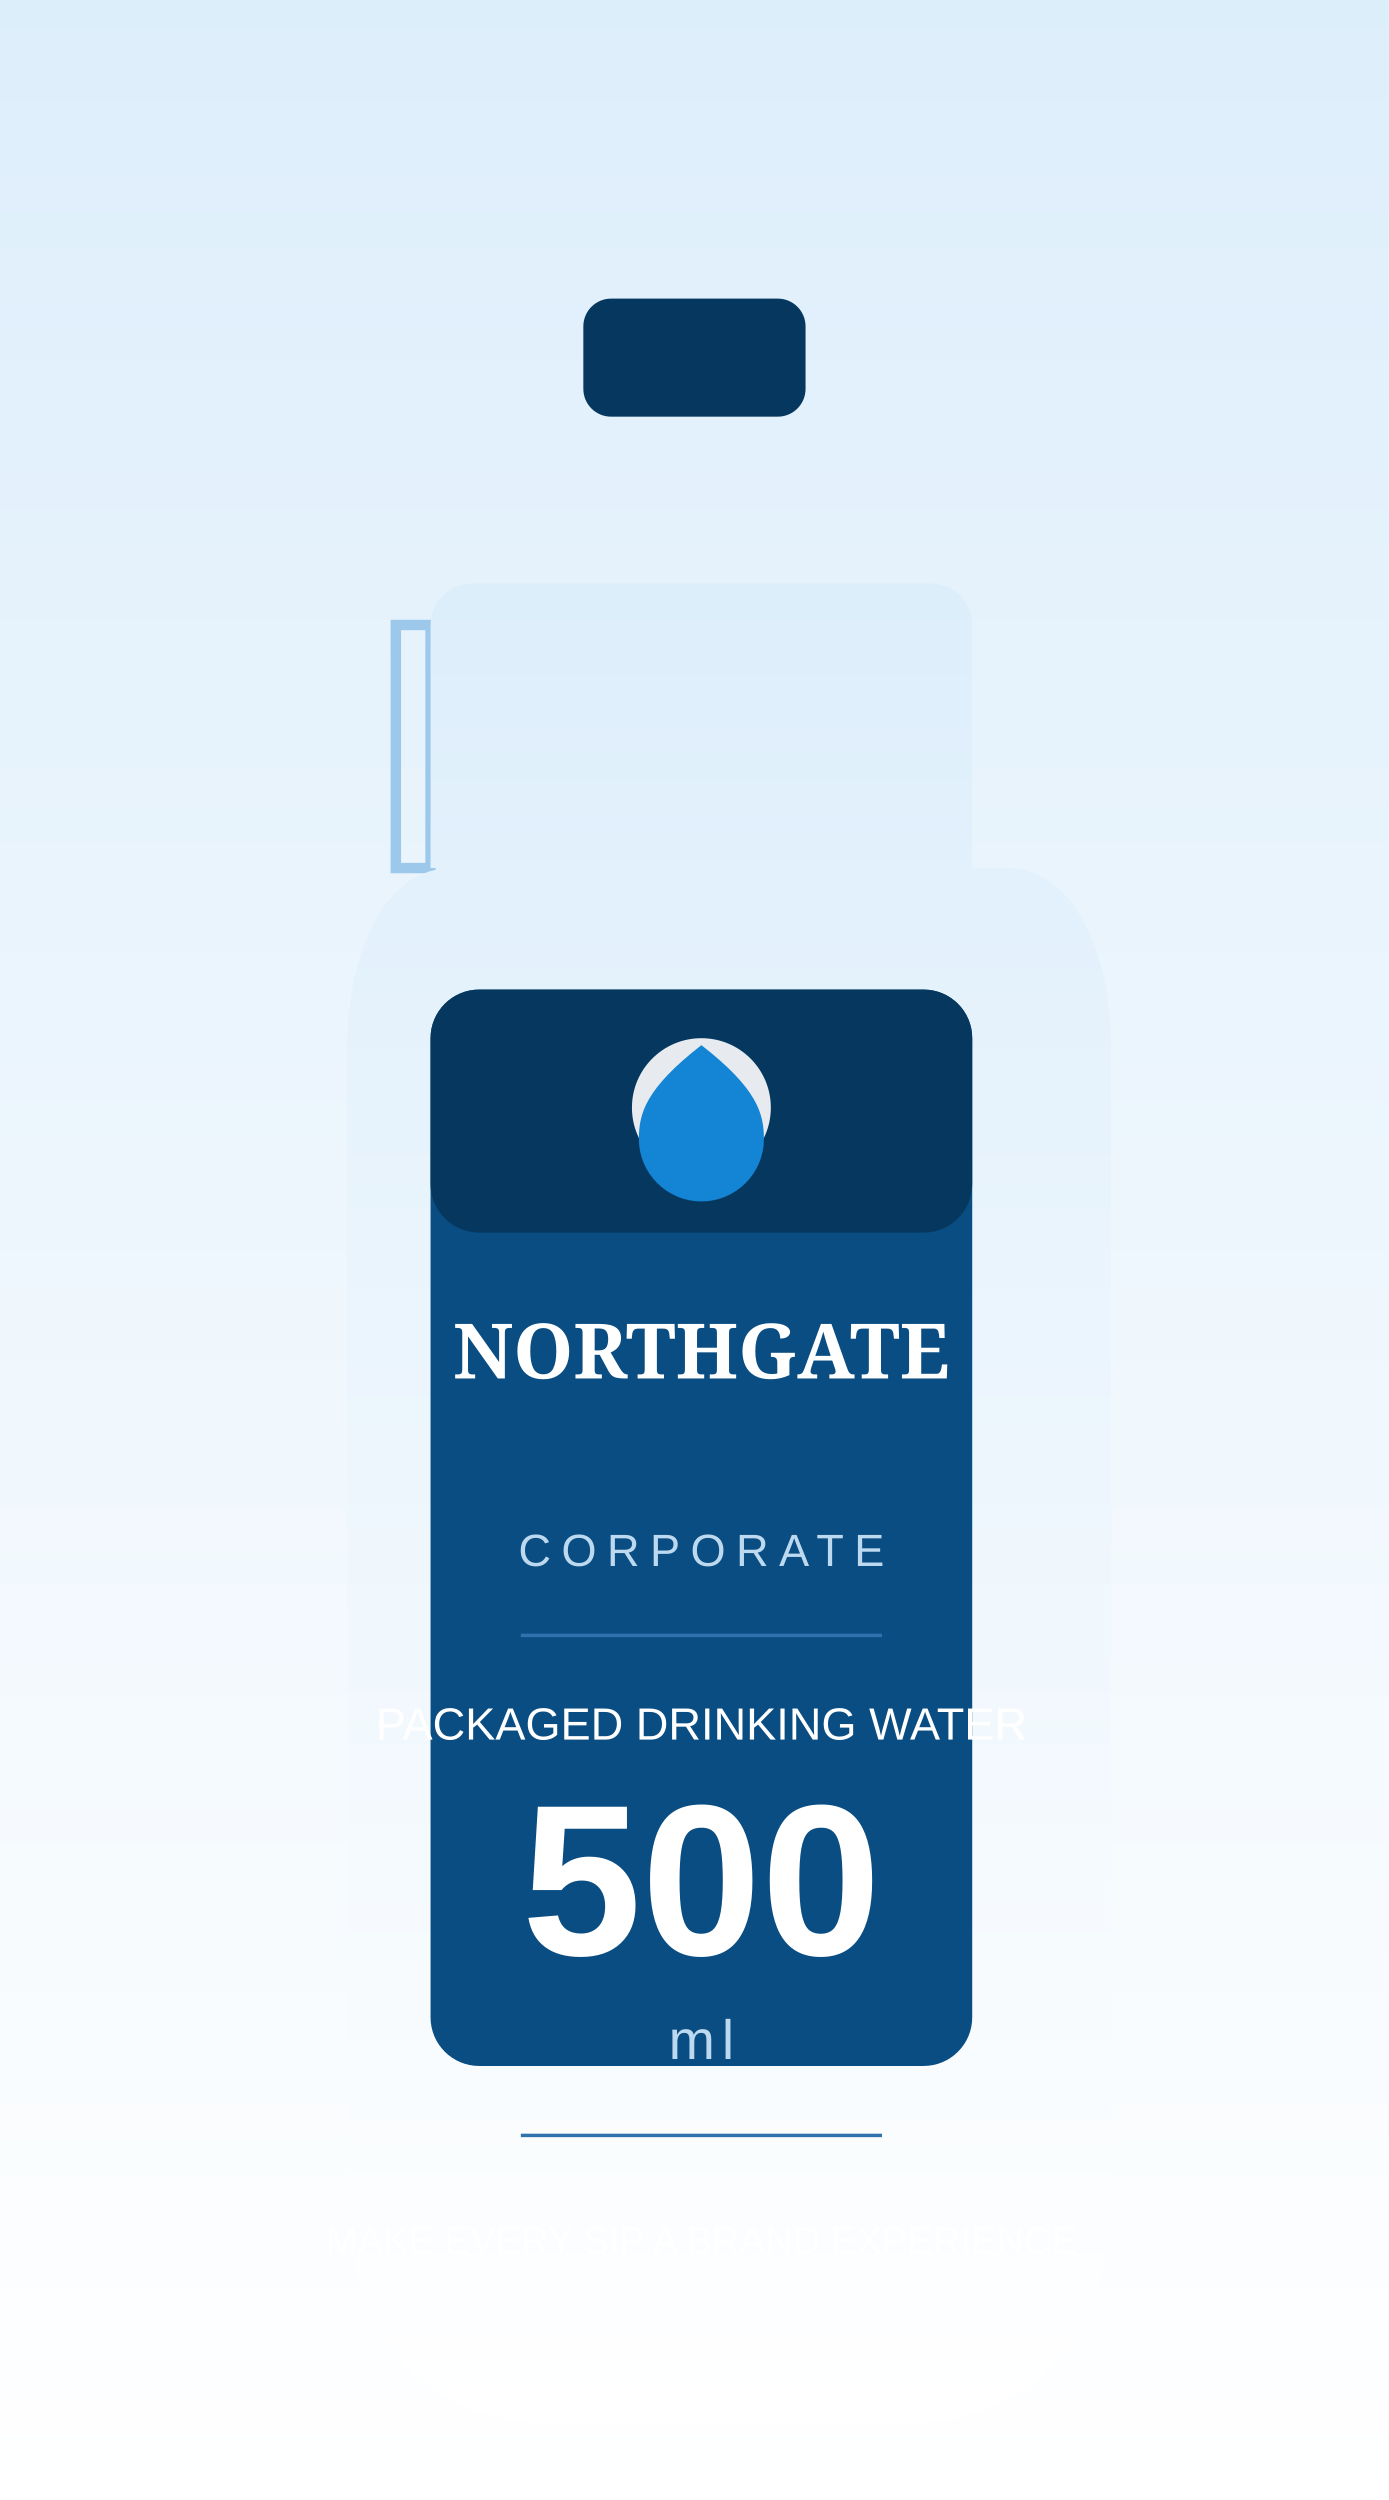
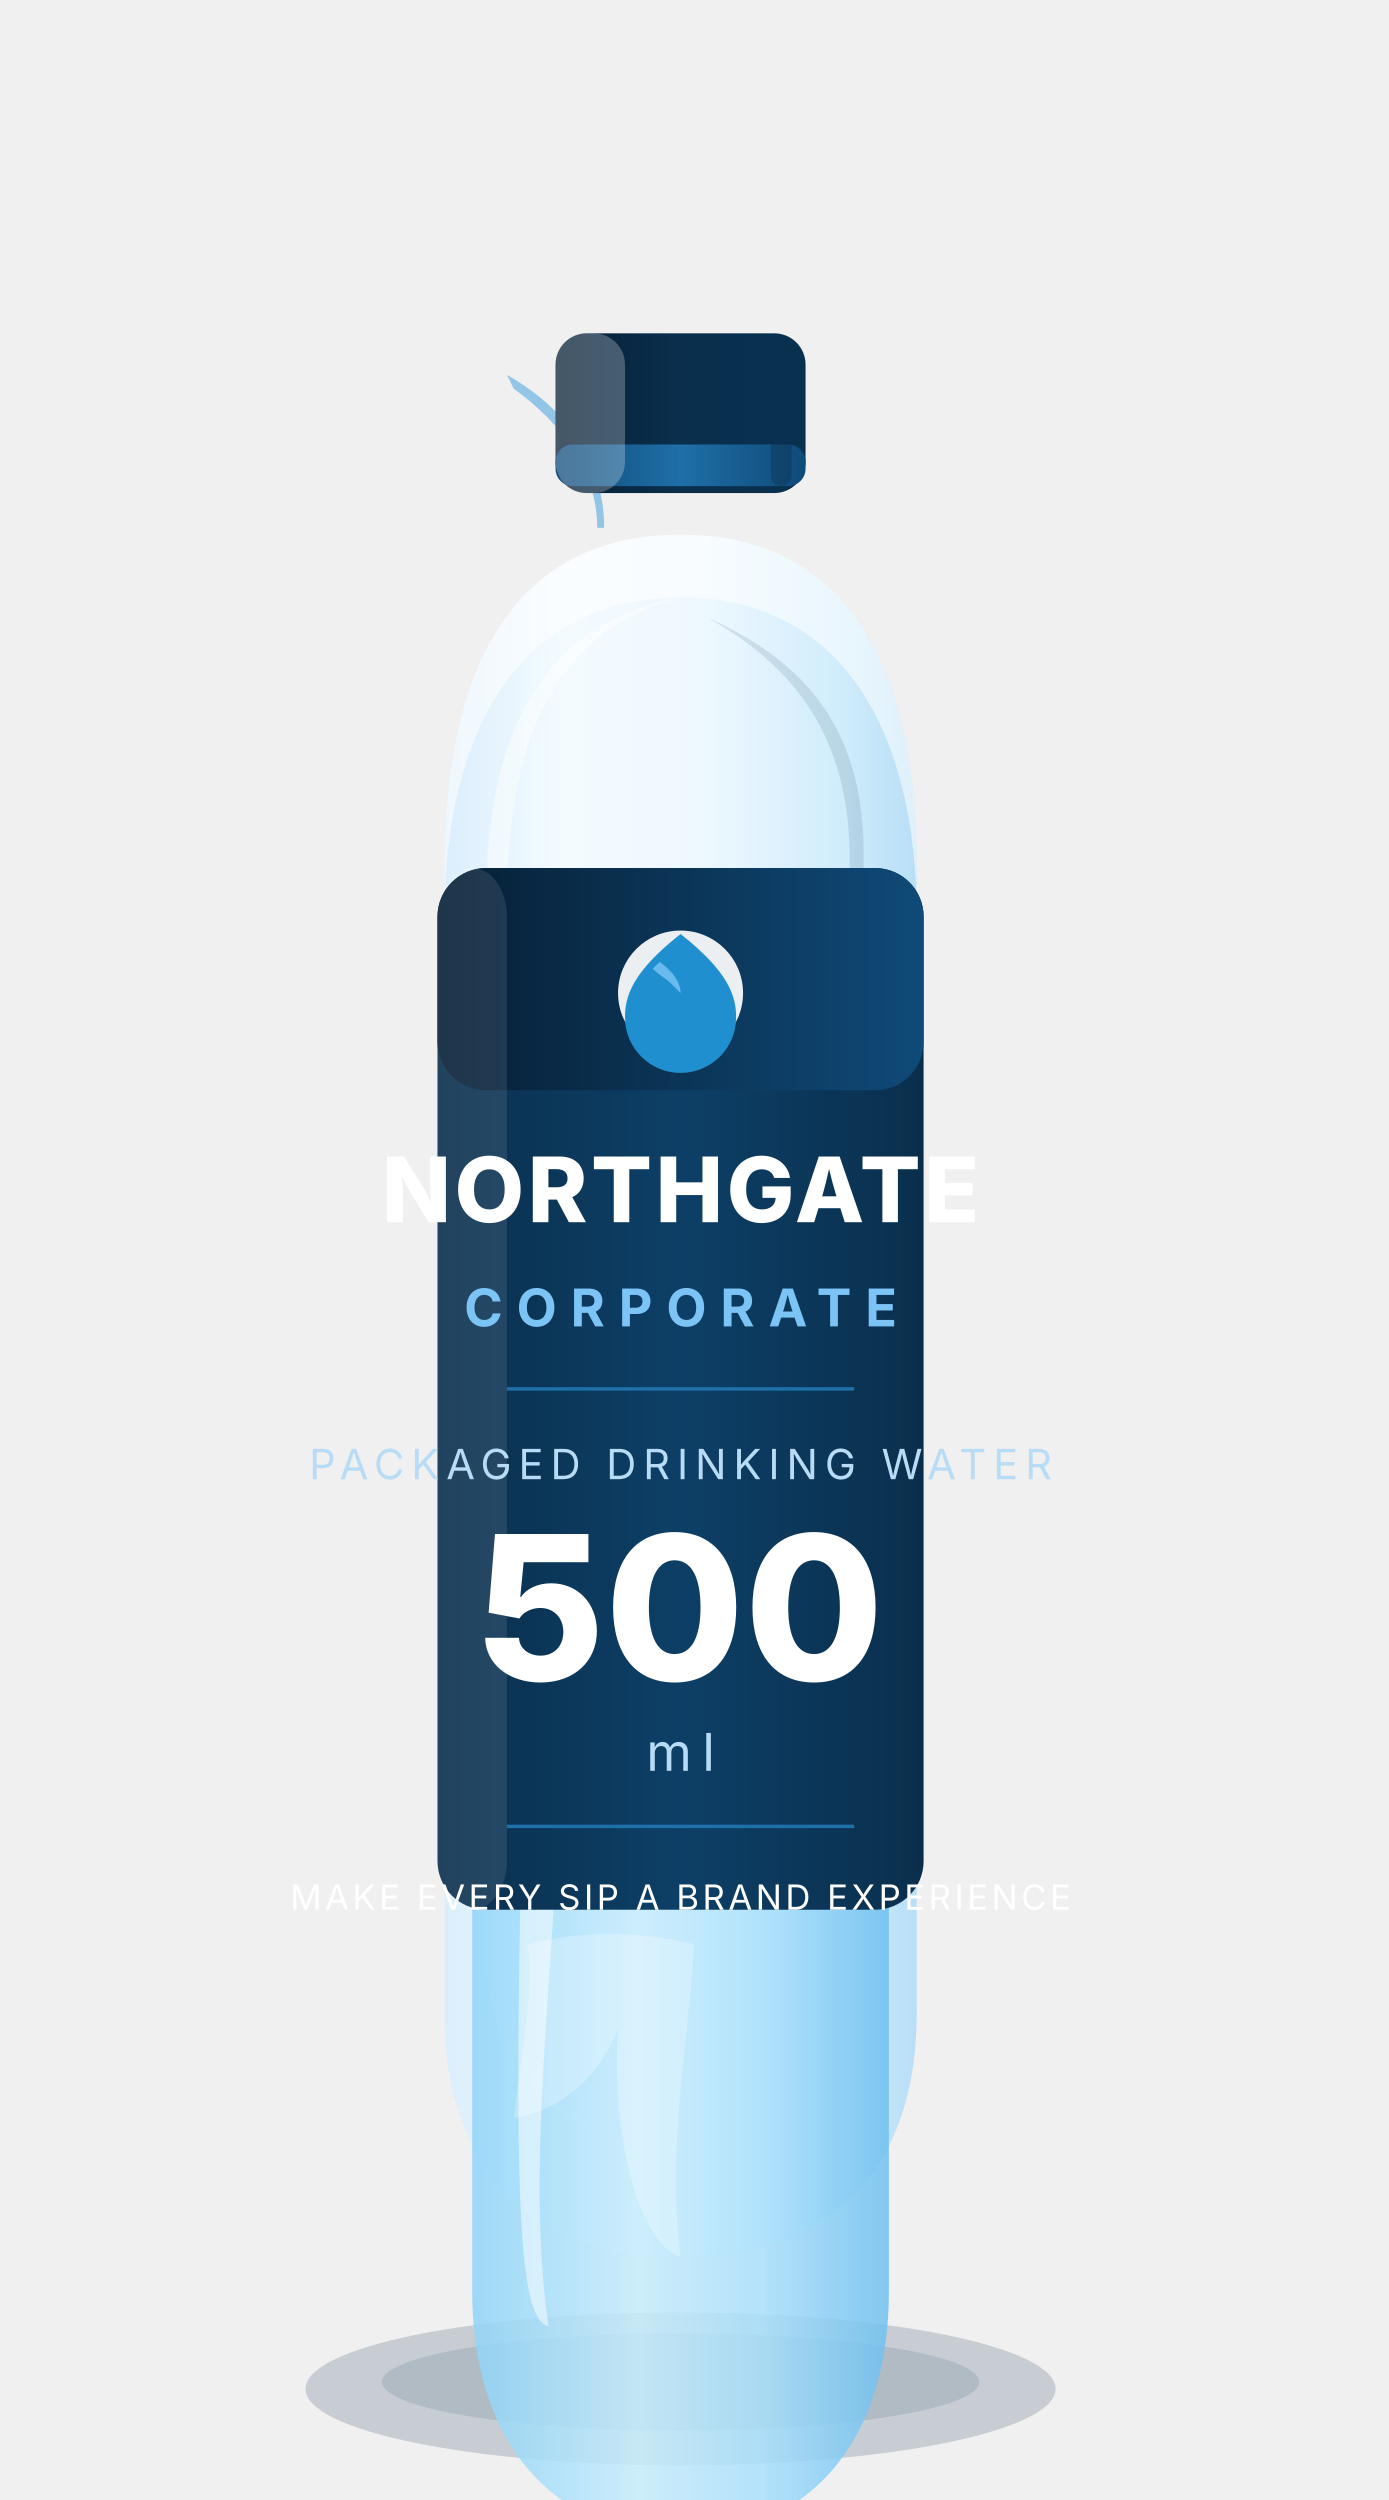
- <svg xmlns="http://www.w3.org/2000/svg" viewBox="0 0 400 720" width="400" height="720" role="img" aria-label="BRANDSIP branded corporate water bottle">
+ <svg xmlns="http://www.w3.org/2000/svg" viewBox="0 0 400 720" width="400" height="720" role="img" aria-label="bottle-round-corporate custom branded water bottle">
  <defs>
-     <linearGradient id="sk" x1="0" y1="0" x2="0" y2="1">
-       <stop offset="0" stop-color="#ddeefb" />
-       <stop offset="1" stop-color="#ffffff" />
+     <linearGradient id="grcorporateglass" x1="0" y1="0" x2="1" y2="0">
+       <stop offset="0" stop-color="#dbeefc" />
+       <stop offset="0.25" stop-color="#f4fbff" />
+       <stop offset="0.55" stop-color="#eef8ff" />
+       <stop offset="0.85" stop-color="#cfecfb" />
+       <stop offset="1" stop-color="#b8def6" />
+     </linearGradient>
+     <linearGradient id="grcorporatewater" x1="0" y1="0" x2="1" y2="0">
+       <stop offset="0" stop-color="#8fd4f8" />
+       <stop offset="0.4" stop-color="#c6ecfc" />
+       <stop offset="0.7" stop-color="#a8dffb" />
+       <stop offset="1" stop-color="#6fc0f0" />
+     </linearGradient>
+     <linearGradient id="grcorporatecapside" x1="0" y1="0" x2="1" y2="0">
+       <stop offset="0" stop-color="#071f35" />
+       <stop offset="0.5" stop-color="#0a2f4d" />
+       <stop offset="1" stop-color="#08304f" />
+     </linearGradient>
+     <linearGradient id="grcorporatecapring" x1="0" y1="0" x2="1" y2="0">
+       <stop offset="0" stop-color="#0f4a78" />
+       <stop offset="0.5" stop-color="#1f6fa8" />
+       <stop offset="1" stop-color="#0f4a78" />
+     </linearGradient>
+     <linearGradient id="grcorporatelabel" x1="0" y1="0" x2="1" y2="0">
+       <stop offset="0" stop-color="#0a2f4d" />
+       <stop offset="0.5" stop-color="#0d3f66" />
+       <stop offset="1" stop-color="#0a2f4d" />
+     </linearGradient>
+     <linearGradient id="grcorporatelabeltop" x1="0" y1="0" x2="1" y2="0">
+       <stop offset="0" stop-color="#071f35" />
+       <stop offset="1" stop-color="#0f4a78" />
    </linearGradient>
  </defs>
-   <rect width="400" height="720" fill="url(#sk)" />
-   <rect x="168" y="86" width="64" height="34" rx="8" fill="#06385f" />
-   <rect x="114" y="180" width="10" height="70" fill="none" stroke="#9cc8ec" stroke-width="3" />
-   <path d="M114 250 h10 v-70 a12 12 0 0 1 12-12 h132 a12 12 0 0 1 12 12 v70 h10 c18 0 30 22 30 52 v330 c0 40 -22 66 -60 66 h-100 c-38 0 -60 -26 -60 -66 v-330 c0 -30 12 -52 30 -52z" fill="url(#sk)" />
-   <rect x="124" y="285" width="156" height="310" rx="14" fill="#0a4d82" />
-   <rect x="124" y="285" width="156" height="70" rx="14" fill="#06385f" />
-   <circle cx="202" cy="319" r="20" fill="#ffffff" opacity="0.9" />
-   <path d="M202 301 c 16.2 12.6 18 19.8 18 27.0 a 18 18 0 0 1 -36 0 c 0 -7.2 1.8 -14.4 18 -27.0 z" fill="#1484d4" />
-   <text x="202" y="397" font-family="Georgia,serif" font-weight="bold" font-size="22" fill="#ffffff" text-anchor="middle">NORTHGATE</text>
-   <text x="202" y="421" font-family="Georgia,serif" font-weight="bold" font-size="22" fill="#6ec2f1" text-anchor="middle" />
-   <text x="202" y="451" font-family="Arial,sans-serif" font-size="13" fill="#bcd9f0" text-anchor="middle" letter-spacing="3">CORPORATE</text>
-   <line x1="150" y1="471" x2="254" y2="471" stroke="#2f72ad" stroke-width="1" />
-   <text x="202" y="501" font-family="Arial,sans-serif" font-size="13" fill="#ffffff" text-anchor="middle">PACKAGED DRINKING WATER</text>
-   <text x="202" y="563" font-family="Arial,sans-serif" font-size="62" font-weight="bold" fill="#ffffff" text-anchor="middle">500</text>
-   <text x="202" y="593" font-family="Arial,sans-serif" font-size="16" fill="#bcd9f0" text-anchor="middle" letter-spacing="2">ml</text>
-   <line x1="150" y1="615" x2="254" y2="615" stroke="#2f72ad" stroke-width="1" />
-   <text x="202" y="649" font-family="Arial,sans-serif" font-size="11" fill="#ffffff" text-anchor="middle">MAKE EVERY SIP A BRAND EXPERIENCE</text>
+   <g>
+     <ellipse cx="196" cy="688" rx="108" ry="22" fill="#0a2f4d" opacity="0.18" />
+     <ellipse cx="196" cy="686" rx="86" ry="14" fill="#0a2f4d" opacity="0.12" />
+     <path d="M128 250 c0 -58 20 -96 68 -96 c48 0 68 38 68 96 l0 330 c0 42 -22 70 -68 70 c-46 0 -68 -28 -68 -70 z" fill="url(#grcorporateglass)" />
+     <path d="M128 250 c0 -58 20 -96 68 -96 c48 0 68 38 68 96 l0 14 c0 -54 -22 -92 -68 -92 c-46 0 -68 38 -68 92 z" fill="#ffffff" opacity="0.55" />
+     <path d="M140 260 c0 -46 14 -80 56 -88 c-38 10 -50 44 -50 88 l0 300 c0 26 8 42 26 54 c-24 -10 -32 -30 -32 -54 z" fill="#ffffff" opacity="0.45" />
+     <path d="M244 262 c4 -40 -8 -66 -40 -84 c36 16 48 42 44 82 c-2 24 0 46 -4 64 c-8 -22 -8 -46 0 -62 z" fill="#0a2f4d" opacity="0.12" />
+     <path d="M136 520 l120 0 l0 140 c0 42 -22 70 -60 70 c-38 0 -60 -28 -60 -70 z" fill="url(#grcorporatewater)" opacity="0.85" />
+     <path d="M150 540 l10 0 c-2 40 -8 90 -2 130 c-8 -2 -10 -30 -8 -130 z" fill="#ffffff" opacity="0.5" />
+     <ellipse cx="196" cy="518" rx="60" ry="7" fill="#ffffff" opacity="0.7" />
+     <path d="M152 560 c15 -4 32 -4 48 0 c-2 30 -8 60 -4 90 c-12 -4 -20 -34 -18 -66 c-6 16 -18 24 -30 26 c2 -18 6 -36 4 -50 z" fill="#ffffff" opacity="0.25" />
+     <path d="M146 108 c18 10 28 26 28 44 l-2 0 c0 -16 -10 -30 -24 -40 z" fill="#54a8e0" opacity="0.6" />
+     <rect x="160" y="96" width="72" height="46" rx="9" fill="url(#grcorporatecapside)" />
+     <rect x="160" y="128" width="72" height="12" rx="5" fill="url(#grcorporatecapring)" />
+     <rect x="160" y="96" width="20" height="46" rx="9" fill="#ffffff" opacity="0.25" />
+     <rect x="222" y="102" width="6" height="38" rx="3" fill="#0a2f4d" opacity="0.4" />
+     <rect x="126" y="250" width="140" height="300" rx="14" fill="url(#grcorporatelabel)" />
+     <rect x="126" y="250" width="140" height="64" rx="14" fill="url(#grcorporatelabeltop)" />
+     <rect x="126" y="250" width="20" height="300" rx="14" fill="#ffffff" opacity="0.10" />
+     <circle cx="196" cy="286" r="18" fill="#ffffff" opacity="0.92" />
+     <path d="M196 269 c14 11 16 18 16 24 a16 16 0 0 1 -32 0 c0 -6 2 -13 16 -24 z" fill="#1f8fd0" />
+     <path d="M190 277 c4 3 6 6 6 9 c-1 -1 -2 -2 -3 -3 c-1 -1 -3 -2 -5 -4 c1 -1 2 -2 2 -2 z" fill="#7cc4f5" opacity="0.8" />
+     <text x="196" y="352" font-family="Inter, Arial, sans-serif" font-weight="800" font-size="26" fill="#ffffff" text-anchor="middle" letter-spacing="1">NORTHGATE</text>
+     <text x="196" y="382" font-family="Inter, Arial, sans-serif" font-weight="700" font-size="15" fill="#7cc4f5" text-anchor="middle" letter-spacing="4">CORPORATE</text>
+     <line x1="146" y1="400" x2="246" y2="400" stroke="#1f6fa8" stroke-width="1" />
+     <text x="196" y="426" font-family="Inter, Arial, sans-serif" font-size="12" fill="#b8dcf5" text-anchor="middle" letter-spacing="2">PACKAGED DRINKING WATER</text>
+     <text x="196" y="484" font-family="Inter, Arial, sans-serif" font-weight="800" font-size="58" fill="#ffffff" text-anchor="middle">500</text>
+     <text x="196" y="510" font-family="Inter, Arial, sans-serif" font-size="15" fill="#b8dcf5" text-anchor="middle" letter-spacing="3">ml</text>
+     <line x1="146" y1="526" x2="246" y2="526" stroke="#1f6fa8" stroke-width="1" />
+     <text x="196" y="550" font-family="Inter, Arial, sans-serif" font-size="10" fill="#ffffff" text-anchor="middle" letter-spacing="1">MAKE EVERY SIP A BRAND EXPERIENCE</text>
+   </g>
</svg>
